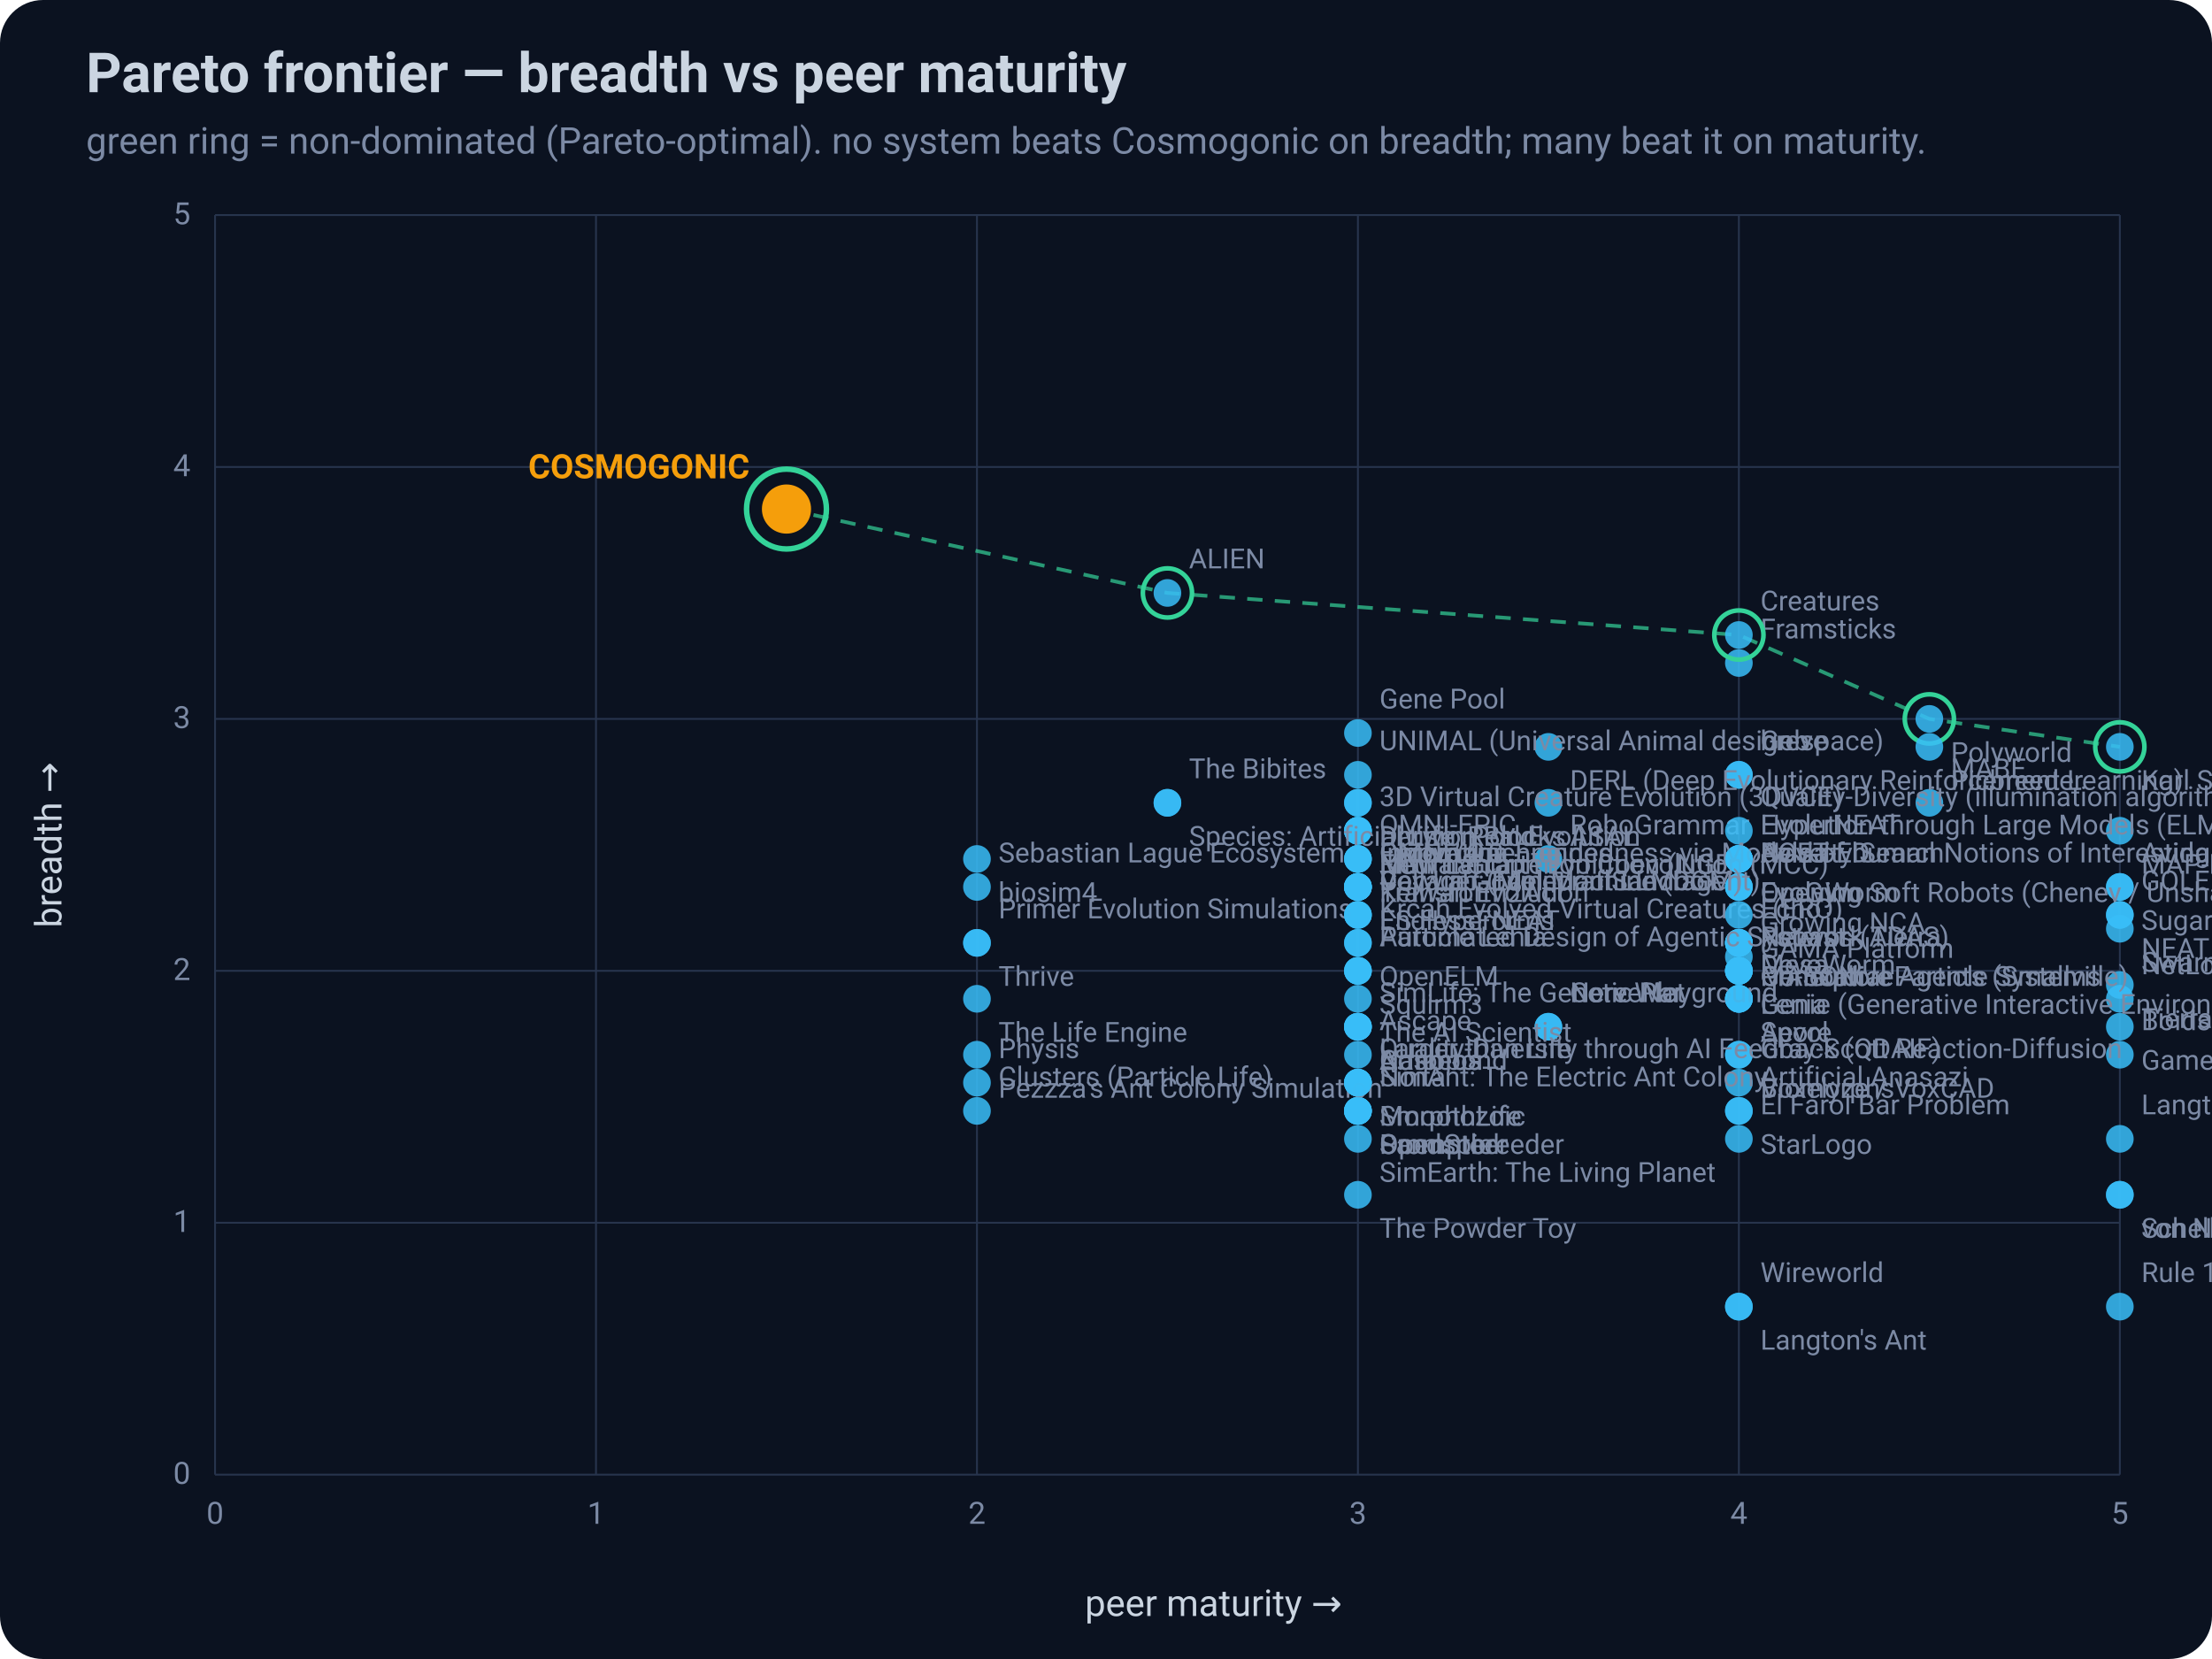
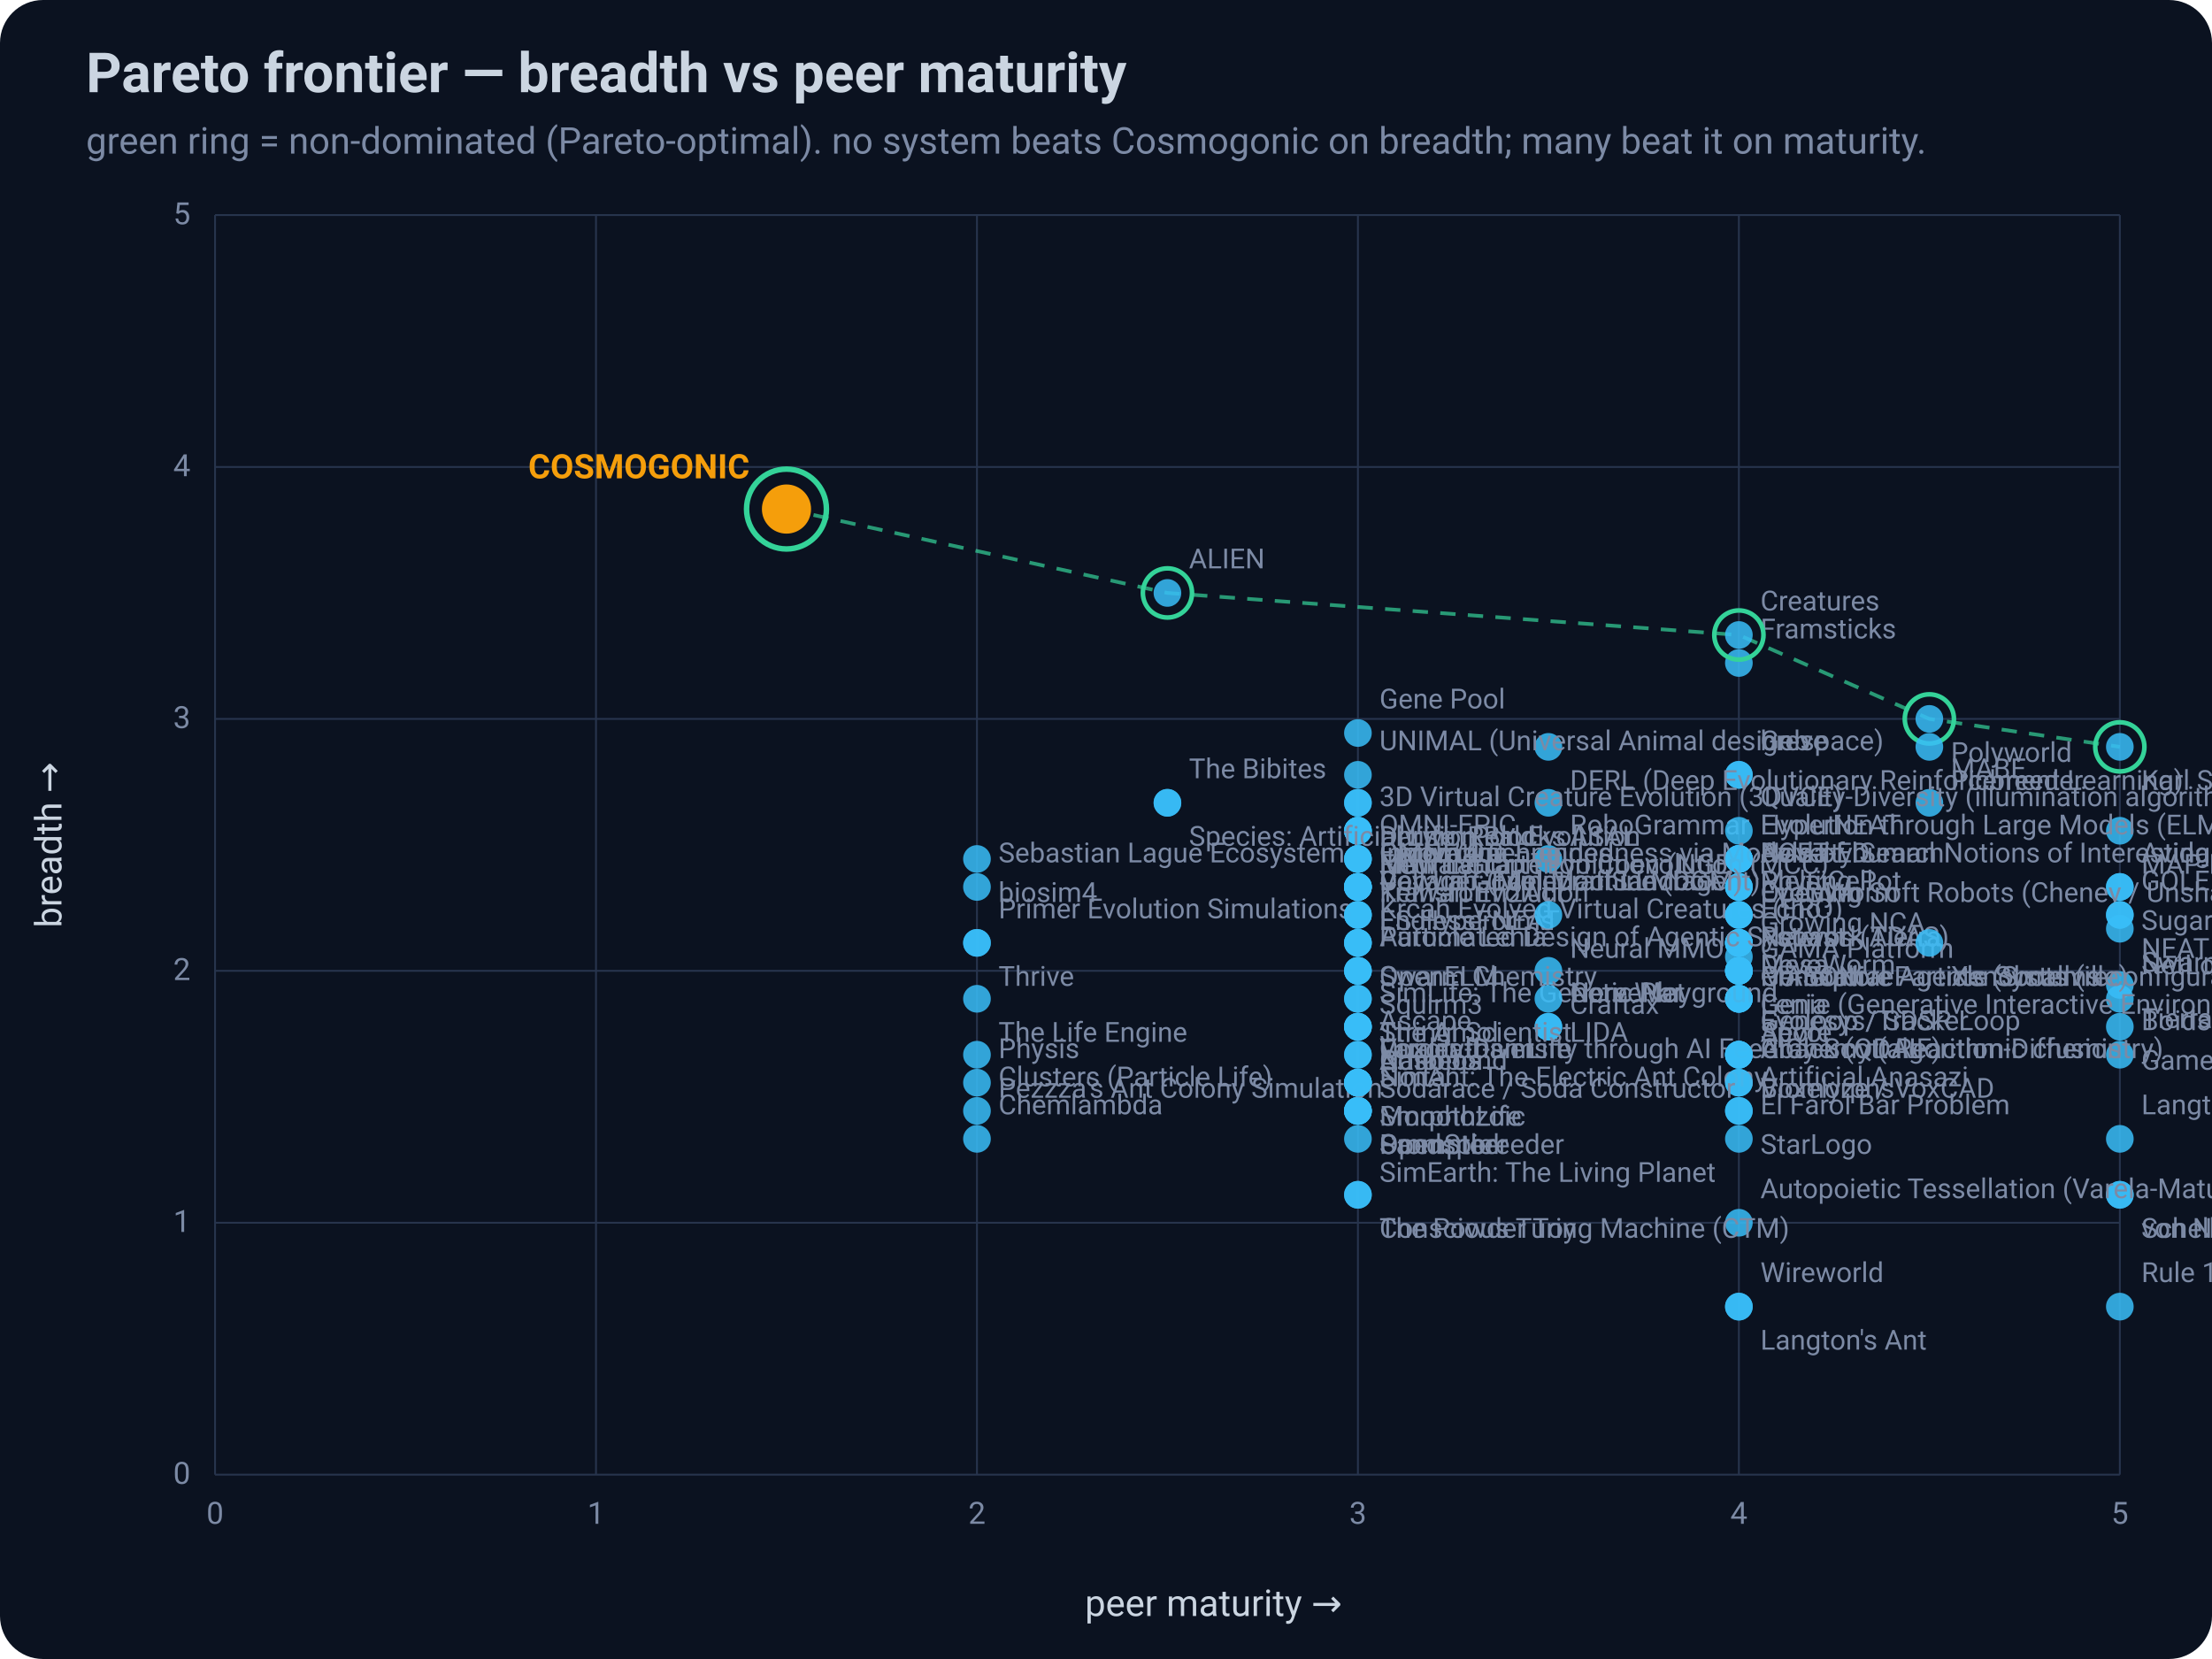
<svg xmlns="http://www.w3.org/2000/svg" viewBox="0 0 720 540" font-family="ui-sans-serif,system-ui,Segoe UI,Roboto,sans-serif" role="img" aria-label="Pareto frontier">
  <rect width="720" height="540" rx="14" fill="#0b1220" />
  <text x="28" y="30" fill="#cbd5e1" font-size="18" font-weight="700">Pareto frontier — breadth vs peer maturity</text>
  <text x="28" y="50" fill="#7c8aa5" font-size="12">green ring = non-dominated (Pareto-optimal). no system beats Cosmogonic on breadth; many beat it on maturity.</text>
  <line x1="70" y1="70" x2="70" y2="480" stroke="#27344d" stroke-width="0.6" />
  <line x1="70" y1="480" x2="690" y2="480" stroke="#27344d" stroke-width="0.6" />
  <text x="70" y="496" fill="#7c8aa5" font-size="10" text-anchor="middle">0</text>
  <text x="62" y="483" fill="#7c8aa5" font-size="10" text-anchor="end">0</text>
  <line x1="194" y1="70" x2="194" y2="480" stroke="#27344d" stroke-width="0.6" />
  <line x1="70" y1="398" x2="690" y2="398" stroke="#27344d" stroke-width="0.6" />
  <text x="194" y="496" fill="#7c8aa5" font-size="10" text-anchor="middle">1</text>
  <text x="62" y="401" fill="#7c8aa5" font-size="10" text-anchor="end">1</text>
  <line x1="318" y1="70" x2="318" y2="480" stroke="#27344d" stroke-width="0.6" />
  <line x1="70" y1="316" x2="690" y2="316" stroke="#27344d" stroke-width="0.6" />
  <text x="318" y="496" fill="#7c8aa5" font-size="10" text-anchor="middle">2</text>
  <text x="62" y="319" fill="#7c8aa5" font-size="10" text-anchor="end">2</text>
  <line x1="442" y1="70" x2="442" y2="480" stroke="#27344d" stroke-width="0.6" />
  <line x1="70" y1="234" x2="690" y2="234" stroke="#27344d" stroke-width="0.6" />
  <text x="442" y="496" fill="#7c8aa5" font-size="10" text-anchor="middle">3</text>
  <text x="62" y="237" fill="#7c8aa5" font-size="10" text-anchor="end">3</text>
  <line x1="566" y1="70" x2="566" y2="480" stroke="#27344d" stroke-width="0.6" />
  <line x1="70" y1="152" x2="690" y2="152" stroke="#27344d" stroke-width="0.6" />
  <text x="566" y="496" fill="#7c8aa5" font-size="10" text-anchor="middle">4</text>
  <text x="62" y="155" fill="#7c8aa5" font-size="10" text-anchor="end">4</text>
  <line x1="690" y1="70" x2="690" y2="480" stroke="#27344d" stroke-width="0.6" />
  <line x1="70" y1="70" x2="690" y2="70" stroke="#27344d" stroke-width="0.6" />
  <text x="690" y="496" fill="#7c8aa5" font-size="10" text-anchor="middle">5</text>
  <text x="62" y="73" fill="#7c8aa5" font-size="10" text-anchor="end">5</text>
  <text x="395" y="526" fill="#cbd5e1" font-size="12" text-anchor="middle">peer maturity →</text>
  <text x="20" y="275" fill="#cbd5e1" font-size="12" text-anchor="middle" transform="rotate(-90 20 275)">breadth →</text>
  <polyline points="256,165.694 380,193 566,206.694 628,234 690,243.102" fill="none" stroke="#34d399" stroke-width="1.2" stroke-dasharray="5 4" opacity="0.7" />
  <circle cx="256" cy="165.694" r="8" fill="#f59e0b" />
  <circle cx="256" cy="165.694" r="13" fill="none" stroke="#34d399" stroke-width="1.8" />
  <text x="244" y="155.694" fill="#f59e0b" font-size="11" font-weight="700" text-anchor="end">COSMOGONIC</text>
  <circle cx="690" cy="334.204" r="4.5" fill="#38bdf8" opacity="0.85" />
  <text x="697" y="348.204" fill="#7c8aa5" font-size="9">Game of Life</text>
  <circle cx="690" cy="343.306" r="4.5" fill="#38bdf8" opacity="0.85" />
  <text x="697" y="335.306" fill="#7c8aa5" font-size="9">Boids</text>
  <circle cx="566" cy="343.306" r="4.5" fill="#38bdf8" opacity="0.85" />
  <text x="573" y="357.306" fill="#7c8aa5" font-size="9">Biomorphs</text>
  <circle cx="504" cy="334.204" r="4.5" fill="#38bdf8" opacity="0.85" />
  <text x="511" y="326.204" fill="#7c8aa5" font-size="9">Core War</text>
  <circle cx="690" cy="320.592" r="4.5" fill="#38bdf8" opacity="0.85" />
  <text x="697" y="334.592" fill="#7c8aa5" font-size="9">Tierra</text>
  <circle cx="690" cy="288.694" r="4.5" fill="#38bdf8" opacity="0.85" />
  <text x="697" y="280.694" fill="#7c8aa5" font-size="9">Avida</text>
  <circle cx="628" cy="234" r="4.5" fill="#38bdf8" opacity="0.85" />
  <circle cx="628" cy="234" r="8" fill="none" stroke="#34d399" stroke-width="1.5" />
  <text x="635" y="248" fill="#7c8aa5" font-size="9">Polyworld</text>
  <circle cx="566" cy="215.796" r="4.5" fill="#38bdf8" opacity="0.85" />
  <text x="573" y="207.796" fill="#7c8aa5" font-size="9">Framsticks</text>
  <circle cx="690" cy="243.102" r="4.5" fill="#38bdf8" opacity="0.85" />
  <circle cx="690" cy="243.102" r="8" fill="none" stroke="#34d399" stroke-width="1.5" />
  <text x="697" y="257.102" fill="#7c8aa5" font-size="9">Karl Sims VC</text>
  <circle cx="566" cy="206.694" r="4.5" fill="#38bdf8" opacity="0.85" />
  <circle cx="566" cy="206.694" r="8" fill="none" stroke="#34d399" stroke-width="1.5" />
  <text x="573" y="198.694" fill="#7c8aa5" font-size="9">Creatures</text>
  <circle cx="442" cy="261.306" r="4.5" fill="#38bdf8" opacity="0.85" />
  <text x="449" y="275.306" fill="#7c8aa5" font-size="9">Darwin Pond</text>
  <circle cx="442" cy="238.592" r="4.5" fill="#38bdf8" opacity="0.85" />
  <text x="449" y="230.592" fill="#7c8aa5" font-size="9">Gene Pool</text>
  <circle cx="690" cy="288.694" r="4.5" fill="#38bdf8" opacity="0.85" />
  <text x="697" y="302.694" fill="#7c8aa5" font-size="9">Sugarscape</text>
  <circle cx="566" cy="306.898" r="4.5" fill="#38bdf8" opacity="0.85" />
  <text x="573" y="298.898" fill="#7c8aa5" font-size="9">Echo</text>
  <circle cx="690" cy="302.306" r="4.5" fill="#38bdf8" opacity="0.85" />
  <text x="697" y="316.306" fill="#7c8aa5" font-size="9">Swarm</text>
  <circle cx="566" cy="252.204" r="4.5" fill="#38bdf8" opacity="0.85" />
  <text x="573" y="244.204" fill="#7c8aa5" font-size="9">breve</text>
  <circle cx="628" cy="243.102" r="4.5" fill="#38bdf8" opacity="0.85" />
  <text x="635" y="257.102" fill="#7c8aa5" font-size="9">Picbreeder</text>
  <circle cx="628" cy="261.306" r="4.5" fill="#38bdf8" opacity="0.85" />
  <text x="635" y="253.306" fill="#7c8aa5" font-size="9">MABE</text>
  <circle cx="566" cy="316" r="4.5" fill="#38bdf8" opacity="0.85" />
  <text x="573" y="330" fill="#7c8aa5" font-size="9">Lenia</text>
  <circle cx="566" cy="311.408" r="4.5" fill="#38bdf8" opacity="0.85" />
  <text x="573" y="303.408" fill="#7c8aa5" font-size="9">Growing NCA</text>
  <circle cx="566" cy="279.592" r="4.5" fill="#38bdf8" opacity="0.85" />
  <text x="573" y="293.592" fill="#7c8aa5" font-size="9">OpenWorm</text>
  <circle cx="566" cy="288.694" r="4.5" fill="#38bdf8" opacity="0.85" />
  <text x="573" y="280.694" fill="#7c8aa5" font-size="9">POET</text>
  <circle cx="566" cy="279.592" r="4.5" fill="#38bdf8" opacity="0.85" />
  <text x="573" y="293.592" fill="#7c8aa5" font-size="9">EvoGym</text>
  <circle cx="380" cy="193" r="4.5" fill="#38bdf8" opacity="0.85" />
  <circle cx="380" cy="193" r="8" fill="none" stroke="#34d399" stroke-width="1.5" />
  <text x="387" y="185" fill="#7c8aa5" font-size="9">ALIEN</text>
  <circle cx="504" cy="261.306" r="4.5" fill="#38bdf8" opacity="0.85" />
  <text x="511" y="275.306" fill="#7c8aa5" font-size="9">ASAL</text>
  <circle cx="566" cy="425.306" r="4.5" fill="#38bdf8" opacity="0.85" />
  <text x="573" y="417.306" fill="#7c8aa5" font-size="9">Wireworld</text>
  <circle cx="566" cy="425.306" r="4.5" fill="#38bdf8" opacity="0.85" />
  <text x="573" y="439.306" fill="#7c8aa5" font-size="9">Langton's Ant</text>
  <circle cx="690" cy="370.694" r="4.5" fill="#38bdf8" opacity="0.85" />
  <text x="697" y="362.694" fill="#7c8aa5" font-size="9">Langton's Loops</text>
  <circle cx="690" cy="388.898" r="4.5" fill="#38bdf8" opacity="0.85" />
  <text x="697" y="402.898" fill="#7c8aa5" font-size="9">von Neumann Universal Constructor</text>
  <circle cx="690" cy="425.306" r="4.5" fill="#38bdf8" opacity="0.85" />
  <text x="697" y="417.306" fill="#7c8aa5" font-size="9">Rule 110</text>
  <circle cx="442" cy="352.408" r="4.5" fill="#38bdf8" opacity="0.85" />
  <text x="449" y="366.408" fill="#7c8aa5" font-size="9">SmoothLife</text>
  <circle cx="442" cy="352.408" r="4.5" fill="#38bdf8" opacity="0.85" />
  <text x="449" y="344.408" fill="#7c8aa5" font-size="9">Larger than Life</text>
  <circle cx="442" cy="270.408" r="4.5" fill="#38bdf8" opacity="0.85" />
  <text x="449" y="284.408" fill="#7c8aa5" font-size="9">Flow Lenia</text>
  <circle cx="442" cy="316" r="4.5" fill="#38bdf8" opacity="0.85" />
  <text x="449" y="308" fill="#7c8aa5" font-size="9">Particle Lenia</text>
  <circle cx="566" cy="306.898" r="4.5" fill="#38bdf8" opacity="0.85" />
  <text x="573" y="320.898" fill="#7c8aa5" font-size="9">Primordial Particle Systems</text>
  <circle cx="566" cy="352.408" r="4.5" fill="#38bdf8" opacity="0.85" />
  <text x="573" y="344.408" fill="#7c8aa5" font-size="9">Gray-Scott Reaction-Diffusion</text>
  <circle cx="566" cy="325.102" r="4.5" fill="#38bdf8" opacity="0.85" />
  <text x="573" y="339.102" fill="#7c8aa5" font-size="9">Aevol</text>
  <circle cx="566" cy="288.694" r="4.5" fill="#38bdf8" opacity="0.85" />
  <text x="573" y="280.694" fill="#7c8aa5" font-size="9">Avida-ED</text>
  <circle cx="442" cy="334.204" r="4.5" fill="#38bdf8" opacity="0.85" />
  <text x="449" y="348.204" fill="#7c8aa5" font-size="9">Nanopond</text>
  <circle cx="318" cy="352.408" r="4.5" fill="#38bdf8" opacity="0.85" />
  <text x="325" y="344.408" fill="#7c8aa5" font-size="9">Physis</text>
  <circle cx="442" cy="334.204" r="4.5" fill="#38bdf8" opacity="0.85" />
  <text x="449" y="348.204" fill="#7c8aa5" font-size="9">Cosmos</text>
  <circle cx="566" cy="252.204" r="4.5" fill="#38bdf8" opacity="0.85" />
  <text x="573" y="244.204" fill="#7c8aa5" font-size="9">Geb</text>
  <circle cx="442" cy="334.204" r="4.5" fill="#38bdf8" opacity="0.85" />
  <text x="449" y="348.204" fill="#7c8aa5" font-size="9">Amoeba</text>
  <circle cx="442" cy="288.694" r="4.5" fill="#38bdf8" opacity="0.85" />
  <text x="449" y="280.694" fill="#7c8aa5" font-size="9">Evolve 4.0</text>
  <circle cx="442" cy="316" r="4.5" fill="#38bdf8" opacity="0.85" />
  <text x="449" y="330" fill="#7c8aa5" font-size="9">Squirm3</text>
  <circle cx="566" cy="316" r="4.5" fill="#38bdf8" opacity="0.85" />
  <text x="573" y="308" fill="#7c8aa5" font-size="9">Network Tierra</text>
  <circle cx="318" cy="279.592" r="4.5" fill="#38bdf8" opacity="0.85" />
  <text x="325" y="293.592" fill="#7c8aa5" font-size="9">biosim4</text>
  <circle cx="690" cy="297.796" r="4.5" fill="#38bdf8" opacity="0.85" />
  <text x="697" y="289.796" fill="#7c8aa5" font-size="9">GOLEM (Genetically Organized Lifelike Electro Mechanics)</text>
  <circle cx="566" cy="343.306" r="4.5" fill="#38bdf8" opacity="0.85" />
  <text x="573" y="357.306" fill="#7c8aa5" font-size="9">Voxelyze / VoxCAD</text>
  <circle cx="442" cy="270.408" r="4.5" fill="#38bdf8" opacity="0.85" />
  <text x="449" y="262.408" fill="#7c8aa5" font-size="9">3D Virtual Creature Evolution (3DVCE)</text>
  <circle cx="504" cy="243.102" r="4.5" fill="#38bdf8" opacity="0.85" />
  <text x="511" y="257.102" fill="#7c8aa5" font-size="9">DERL (Deep Evolutionary Reinforcement Learning)</text>
  <circle cx="442" cy="252.204" r="4.5" fill="#38bdf8" opacity="0.85" />
  <text x="449" y="244.204" fill="#7c8aa5" font-size="9">UNIMAL (Universal Animal design space)</text>
  <circle cx="566" cy="279.592" r="4.5" fill="#38bdf8" opacity="0.85" />
  <text x="573" y="293.592" fill="#7c8aa5" font-size="9">Evolving Soft Robots (Cheney / Unshackling Evolution)</text>
  <circle cx="504" cy="279.592" r="4.5" fill="#38bdf8" opacity="0.85" />
  <text x="511" y="271.592" fill="#7c8aa5" font-size="9">RoboGrammar</text>
  <circle cx="442" cy="279.592" r="4.5" fill="#38bdf8" opacity="0.85" />
  <text x="449" y="293.592" fill="#7c8aa5" font-size="9">Transform2Act</text>
  <circle cx="504" cy="334.204" r="4.5" fill="#38bdf8" opacity="0.85" />
  <text x="511" y="326.204" fill="#7c8aa5" font-size="9">NerveNet</text>
  <circle cx="442" cy="270.408" r="4.5" fill="#38bdf8" opacity="0.85" />
  <text x="449" y="284.408" fill="#7c8aa5" font-size="9">Neural Graph Evolution (NGE)</text>
  <circle cx="442" cy="306.898" r="4.5" fill="#38bdf8" opacity="0.85" />
  <text x="449" y="298.898" fill="#7c8aa5" font-size="9">Krcah Evolved Virtual Creatures (ERO)</text>
  <circle cx="690" cy="297.796" r="4.5" fill="#38bdf8" opacity="0.85" />
  <text x="697" y="311.796" fill="#7c8aa5" font-size="9">NEAT (NeuroEvolution of Augmenting Topologies)</text>
  <circle cx="566" cy="279.592" r="4.5" fill="#38bdf8" opacity="0.85" />
  <text x="573" y="271.592" fill="#7c8aa5" font-size="9">HyperNEAT</text>
  <circle cx="442" cy="288.694" r="4.5" fill="#38bdf8" opacity="0.85" />
  <text x="449" y="302.694" fill="#7c8aa5" font-size="9">ES-HyperNEAT</text>
  <circle cx="566" cy="288.694" r="4.5" fill="#38bdf8" opacity="0.85" />
  <text x="573" y="280.694" fill="#7c8aa5" font-size="9">Novelty Search</text>
  <circle cx="690" cy="270.408" r="4.5" fill="#38bdf8" opacity="0.85" />
  <text x="697" y="284.408" fill="#7c8aa5" font-size="9">MAP-Elites</text>
  <circle cx="566" cy="270.408" r="4.5" fill="#38bdf8" opacity="0.85" />
  <text x="573" y="262.408" fill="#7c8aa5" font-size="9">Quality-Diversity (illumination algorithms)</text>
  <circle cx="566" cy="306.898" r="4.5" fill="#38bdf8" opacity="0.85" />
  <text x="573" y="320.898" fill="#7c8aa5" font-size="9">Go-Explore</text>
  <circle cx="442" cy="288.694" r="4.5" fill="#38bdf8" opacity="0.85" />
  <text x="449" y="280.694" fill="#7c8aa5" font-size="9">OMNI (Open-endedness via Models of human Notions of Interestingness)</text>
  <circle cx="442" cy="270.408" r="4.5" fill="#38bdf8" opacity="0.85" />
  <text x="449" y="284.408" fill="#7c8aa5" font-size="9">Minimal Criterion Coevolution (MCC)</text>
  <circle cx="442" cy="288.694" r="4.5" fill="#38bdf8" opacity="0.85" />
  <text x="449" y="280.694" fill="#7c8aa5" font-size="9">Innovation Engines</text>
  <circle cx="442" cy="288.694" r="4.5" fill="#38bdf8" opacity="0.85" />
  <text x="449" y="302.694" fill="#7c8aa5" font-size="9">EndlessForms</text>
  <circle cx="690" cy="325.102" r="4.5" fill="#38bdf8" opacity="0.85" />
  <text x="697" y="317.102" fill="#7c8aa5" font-size="9">NetLogo</text>
  <circle cx="566" cy="306.898" r="4.5" fill="#38bdf8" opacity="0.85" />
  <text x="573" y="320.898" fill="#7c8aa5" font-size="9">MASON</text>
  <circle cx="566" cy="316" r="4.5" fill="#38bdf8" opacity="0.85" />
  <text x="573" y="308" fill="#7c8aa5" font-size="9">Repast</text>
  <circle cx="566" cy="361.592" r="4.5" fill="#38bdf8" opacity="0.85" />
  <text x="573" y="375.592" fill="#7c8aa5" font-size="9">StarLogo</text>
  <circle cx="442" cy="343.306" r="4.5" fill="#38bdf8" opacity="0.85" />
  <text x="449" y="335.306" fill="#7c8aa5" font-size="9">Ascape</text>
  <circle cx="566" cy="297.796" r="4.5" fill="#38bdf8" opacity="0.85" />
  <text x="573" y="311.796" fill="#7c8aa5" font-size="9">GAMA Platform</text>
  <circle cx="566" cy="325.102" r="4.5" fill="#38bdf8" opacity="0.85" />
  <text x="573" y="317.102" fill="#7c8aa5" font-size="9">Mesa</text>
  <circle cx="442" cy="361.592" r="4.5" fill="#38bdf8" opacity="0.85" />
  <text x="449" y="375.592" fill="#7c8aa5" font-size="9">OpenSteer</text>
  <circle cx="566" cy="361.592" r="4.5" fill="#38bdf8" opacity="0.85" />
  <text x="573" y="353.592" fill="#7c8aa5" font-size="9">Artificial Anasazi</text>
  <circle cx="690" cy="388.898" r="4.5" fill="#38bdf8" opacity="0.85" />
  <text x="697" y="402.898" fill="#7c8aa5" font-size="9">Schelling Segregation Model</text>
  <circle cx="566" cy="370.694" r="4.5" fill="#38bdf8" opacity="0.85" />
  <text x="573" y="362.694" fill="#7c8aa5" font-size="9">El Farol Bar Problem</text>
  <circle cx="566" cy="325.102" r="4.5" fill="#38bdf8" opacity="0.85" />
  <text x="573" y="339.102" fill="#7c8aa5" font-size="9">Spore</text>
  <circle cx="442" cy="334.204" r="4.5" fill="#38bdf8" opacity="0.85" />
  <text x="449" y="326.204" fill="#7c8aa5" font-size="9">SimLife: The Genetic Playground</text>
  <circle cx="442" cy="370.694" r="4.5" fill="#38bdf8" opacity="0.85" />
  <text x="449" y="384.694" fill="#7c8aa5" font-size="9">SimEarth: The Living Planet</text>
  <circle cx="442" cy="361.592" r="4.5" fill="#38bdf8" opacity="0.85" />
  <text x="449" y="353.592" fill="#7c8aa5" font-size="9">SimAnt: The Electric Ant Colony</text>
  <circle cx="318" cy="306.898" r="4.5" fill="#38bdf8" opacity="0.85" />
  <text x="325" y="320.898" fill="#7c8aa5" font-size="9">Thrive</text>
  <circle cx="442" cy="297.796" r="4.5" fill="#38bdf8" opacity="0.85" />
  <text x="449" y="289.796" fill="#7c8aa5" font-size="9">Cell Lab: Evolution Sandbox</text>
  <circle cx="380" cy="261.306" r="4.5" fill="#38bdf8" opacity="0.85" />
  <text x="387" y="275.306" fill="#7c8aa5" font-size="9">Species: Artificial Life, Real Evolution</text>
  <circle cx="380" cy="261.306" r="4.5" fill="#38bdf8" opacity="0.85" />
  <text x="387" y="253.306" fill="#7c8aa5" font-size="9">The Bibites</text>
  <circle cx="442" cy="388.898" r="4.5" fill="#38bdf8" opacity="0.85" />
  <text x="449" y="402.898" fill="#7c8aa5" font-size="9">The Powder Toy</text>
  <circle cx="442" cy="361.592" r="4.5" fill="#38bdf8" opacity="0.85" />
  <text x="449" y="353.592" fill="#7c8aa5" font-size="9">Noita</text>
  <circle cx="318" cy="325.102" r="4.5" fill="#38bdf8" opacity="0.85" />
  <text x="325" y="339.102" fill="#7c8aa5" font-size="9">The Life Engine</text>
  <circle cx="318" cy="361.592" r="4.5" fill="#38bdf8" opacity="0.85" />
  <text x="325" y="353.592" fill="#7c8aa5" font-size="9">Clusters (Particle Life)</text>
  <circle cx="442" cy="361.592" r="4.5" fill="#38bdf8" opacity="0.85" />
  <text x="449" y="375.592" fill="#7c8aa5" font-size="9">Sandspiel</text>
  <circle cx="318" cy="288.694" r="4.5" fill="#38bdf8" opacity="0.85" />
  <text x="325" y="280.694" fill="#7c8aa5" font-size="9">Sebastian Lague Ecosystem</text>
  <circle cx="318" cy="343.306" r="4.5" fill="#38bdf8" opacity="0.85" />
  <text x="325" y="357.306" fill="#7c8aa5" font-size="9">Pezzza's Ant Colony Simulation</text>
  <circle cx="318" cy="306.898" r="4.5" fill="#38bdf8" opacity="0.85" />
  <text x="325" y="298.898" fill="#7c8aa5" font-size="9">Primer Evolution Simulations</text>
  <circle cx="442" cy="279.592" r="4.5" fill="#38bdf8" opacity="0.85" />
  <text x="449" y="293.592" fill="#7c8aa5" font-size="9">Keiwan Evolution</text>
  <circle cx="566" cy="325.102" r="4.5" fill="#38bdf8" opacity="0.85" />
  <text x="573" y="317.102" fill="#7c8aa5" font-size="9">DevoWorm</text>
  <circle cx="442" cy="352.408" r="4.5" fill="#38bdf8" opacity="0.85" />
  <text x="449" y="366.408" fill="#7c8aa5" font-size="9">Morphozoic</text>
  <circle cx="442" cy="288.694" r="4.5" fill="#38bdf8" opacity="0.85" />
  <text x="449" y="280.694" fill="#7c8aa5" font-size="9">Chromaria</text>
  <circle cx="442" cy="261.306" r="4.5" fill="#38bdf8" opacity="0.85" />
  <text x="449" y="275.306" fill="#7c8aa5" font-size="9">Division Blocks</text>
  <circle cx="442" cy="297.796" r="4.5" fill="#38bdf8" opacity="0.85" />
  <text x="449" y="289.796" fill="#7c8aa5" font-size="9">Voyager (Minecraft LLM agent)</text>
  <circle cx="566" cy="306.898" r="4.5" fill="#38bdf8" opacity="0.85" />
  <text x="573" y="320.898" fill="#7c8aa5" font-size="9">Generative Agents (Smallville)</text>
  <circle cx="442" cy="279.592" r="4.5" fill="#38bdf8" opacity="0.85" />
  <text x="449" y="271.592" fill="#7c8aa5" font-size="9">OMNI-EPIC</text>
  <circle cx="566" cy="316" r="4.5" fill="#38bdf8" opacity="0.85" />
  <text x="573" y="330" fill="#7c8aa5" font-size="9">Genie (Generative Interactive Environments)</text>
  <circle cx="566" cy="279.592" r="4.5" fill="#38bdf8" opacity="0.85" />
  <text x="573" y="271.592" fill="#7c8aa5" font-size="9">Evolution through Large Models (ELM)</text>
  <circle cx="442" cy="306.898" r="4.5" fill="#38bdf8" opacity="0.85" />
  <text x="449" y="320.898" fill="#7c8aa5" font-size="9">OpenELM</text>
  <circle cx="442" cy="316" r="4.5" fill="#38bdf8" opacity="0.85" />
  <text x="449" y="308" fill="#7c8aa5" font-size="9">Automated Design of Agentic Systems (ADAS)</text>
  <circle cx="442" cy="325.102" r="4.5" fill="#38bdf8" opacity="0.85" />
  <text x="449" y="339.102" fill="#7c8aa5" font-size="9">The AI Scientist</text>
  <circle cx="442" cy="297.796" r="4.5" fill="#38bdf8" opacity="0.85" />
  <text x="449" y="289.796" fill="#7c8aa5" font-size="9">Darwin Godel Machine (DGM)</text>
  <circle cx="442" cy="361.592" r="4.5" fill="#38bdf8" opacity="0.85" />
  <text x="449" y="375.592" fill="#7c8aa5" font-size="9">Promptbreeder</text>
  <circle cx="442" cy="352.408" r="4.5" fill="#38bdf8" opacity="0.85" />
  <text x="449" y="344.408" fill="#7c8aa5" font-size="9">Quality-Diversity through AI Feedback (QDAIF)</text>
+   <circle cx="442" cy="325.102" r="4.5" fill="#38bdf8" opacity="0.85" />
+   <text x="449" y="339.102" fill="#7c8aa5" font-size="9">Stringmol</text>
+   <circle cx="566" cy="343.306" r="4.5" fill="#38bdf8" opacity="0.85" />
+   <text x="573" y="335.306" fill="#7c8aa5" font-size="9">Evoloop / SDSR Loop</text>
+   <circle cx="628" cy="306.898" r="4.5" fill="#38bdf8" opacity="0.85" />
+   <text x="635" y="320.898" fill="#7c8aa5" font-size="9">Xenobots (reconfigurable organisms)</text>
+   <circle cx="442" cy="352.408" r="4.5" fill="#38bdf8" opacity="0.85" />
+   <text x="449" y="344.408" fill="#7c8aa5" font-size="9">Voxcraft-sim</text>
+   <circle cx="504" cy="297.796" r="4.5" fill="#38bdf8" opacity="0.85" />
+   <text x="511" y="311.796" fill="#7c8aa5" font-size="9">Neural MMO</text>
+   <circle cx="566" cy="297.796" r="4.5" fill="#38bdf8" opacity="0.85" />
+   <text x="573" y="289.796" fill="#7c8aa5" font-size="9">Melting Pot</text>
+   <circle cx="504" cy="316" r="4.5" fill="#38bdf8" opacity="0.85" />
+   <text x="511" y="330" fill="#7c8aa5" font-size="9">Craftax</text>
+   <circle cx="318" cy="370.694" r="4.5" fill="#38bdf8" opacity="0.85" />
+   <text x="325" y="362.694" fill="#7c8aa5" font-size="9">Chemlambda</text>
+   <circle cx="442" cy="306.898" r="4.5" fill="#38bdf8" opacity="0.85" />
+   <text x="449" y="320.898" fill="#7c8aa5" font-size="9">Swarm Chemistry</text>
+   <circle cx="566" cy="398" r="4.5" fill="#38bdf8" opacity="0.85" />
+   <text x="573" y="390" fill="#7c8aa5" font-size="9">Autopoietic Tessellation (Varela-Maturana-Uribe)</text>
+   <circle cx="504" cy="325.102" r="4.5" fill="#38bdf8" opacity="0.85" />
+   <text x="511" y="339.102" fill="#7c8aa5" font-size="9">LIDA</text>
+   <circle cx="566" cy="352.408" r="4.5" fill="#38bdf8" opacity="0.85" />
+   <text x="573" y="344.408" fill="#7c8aa5" font-size="9">AlChemy (algorithmic chemistry)</text>
+   <circle cx="442" cy="388.898" r="4.5" fill="#38bdf8" opacity="0.85" />
+   <text x="449" y="402.898" fill="#7c8aa5" font-size="9">Conscious Turing Machine (CTM)</text>
+   <circle cx="566" cy="297.796" r="4.5" fill="#38bdf8" opacity="0.85" />
+   <text x="573" y="289.796" fill="#7c8aa5" font-size="9">PhysiCell</text>
+   <circle cx="442" cy="343.306" r="4.5" fill="#38bdf8" opacity="0.85" />
+   <text x="449" y="357.306" fill="#7c8aa5" font-size="9">Sodarace / Soda Constructor</text>
+   <circle cx="566" cy="343.306" r="4.5" fill="#38bdf8" opacity="0.85" />
+   <text x="573" y="335.306" fill="#7c8aa5" font-size="9">Genesys/Tracker</text>
</svg>
